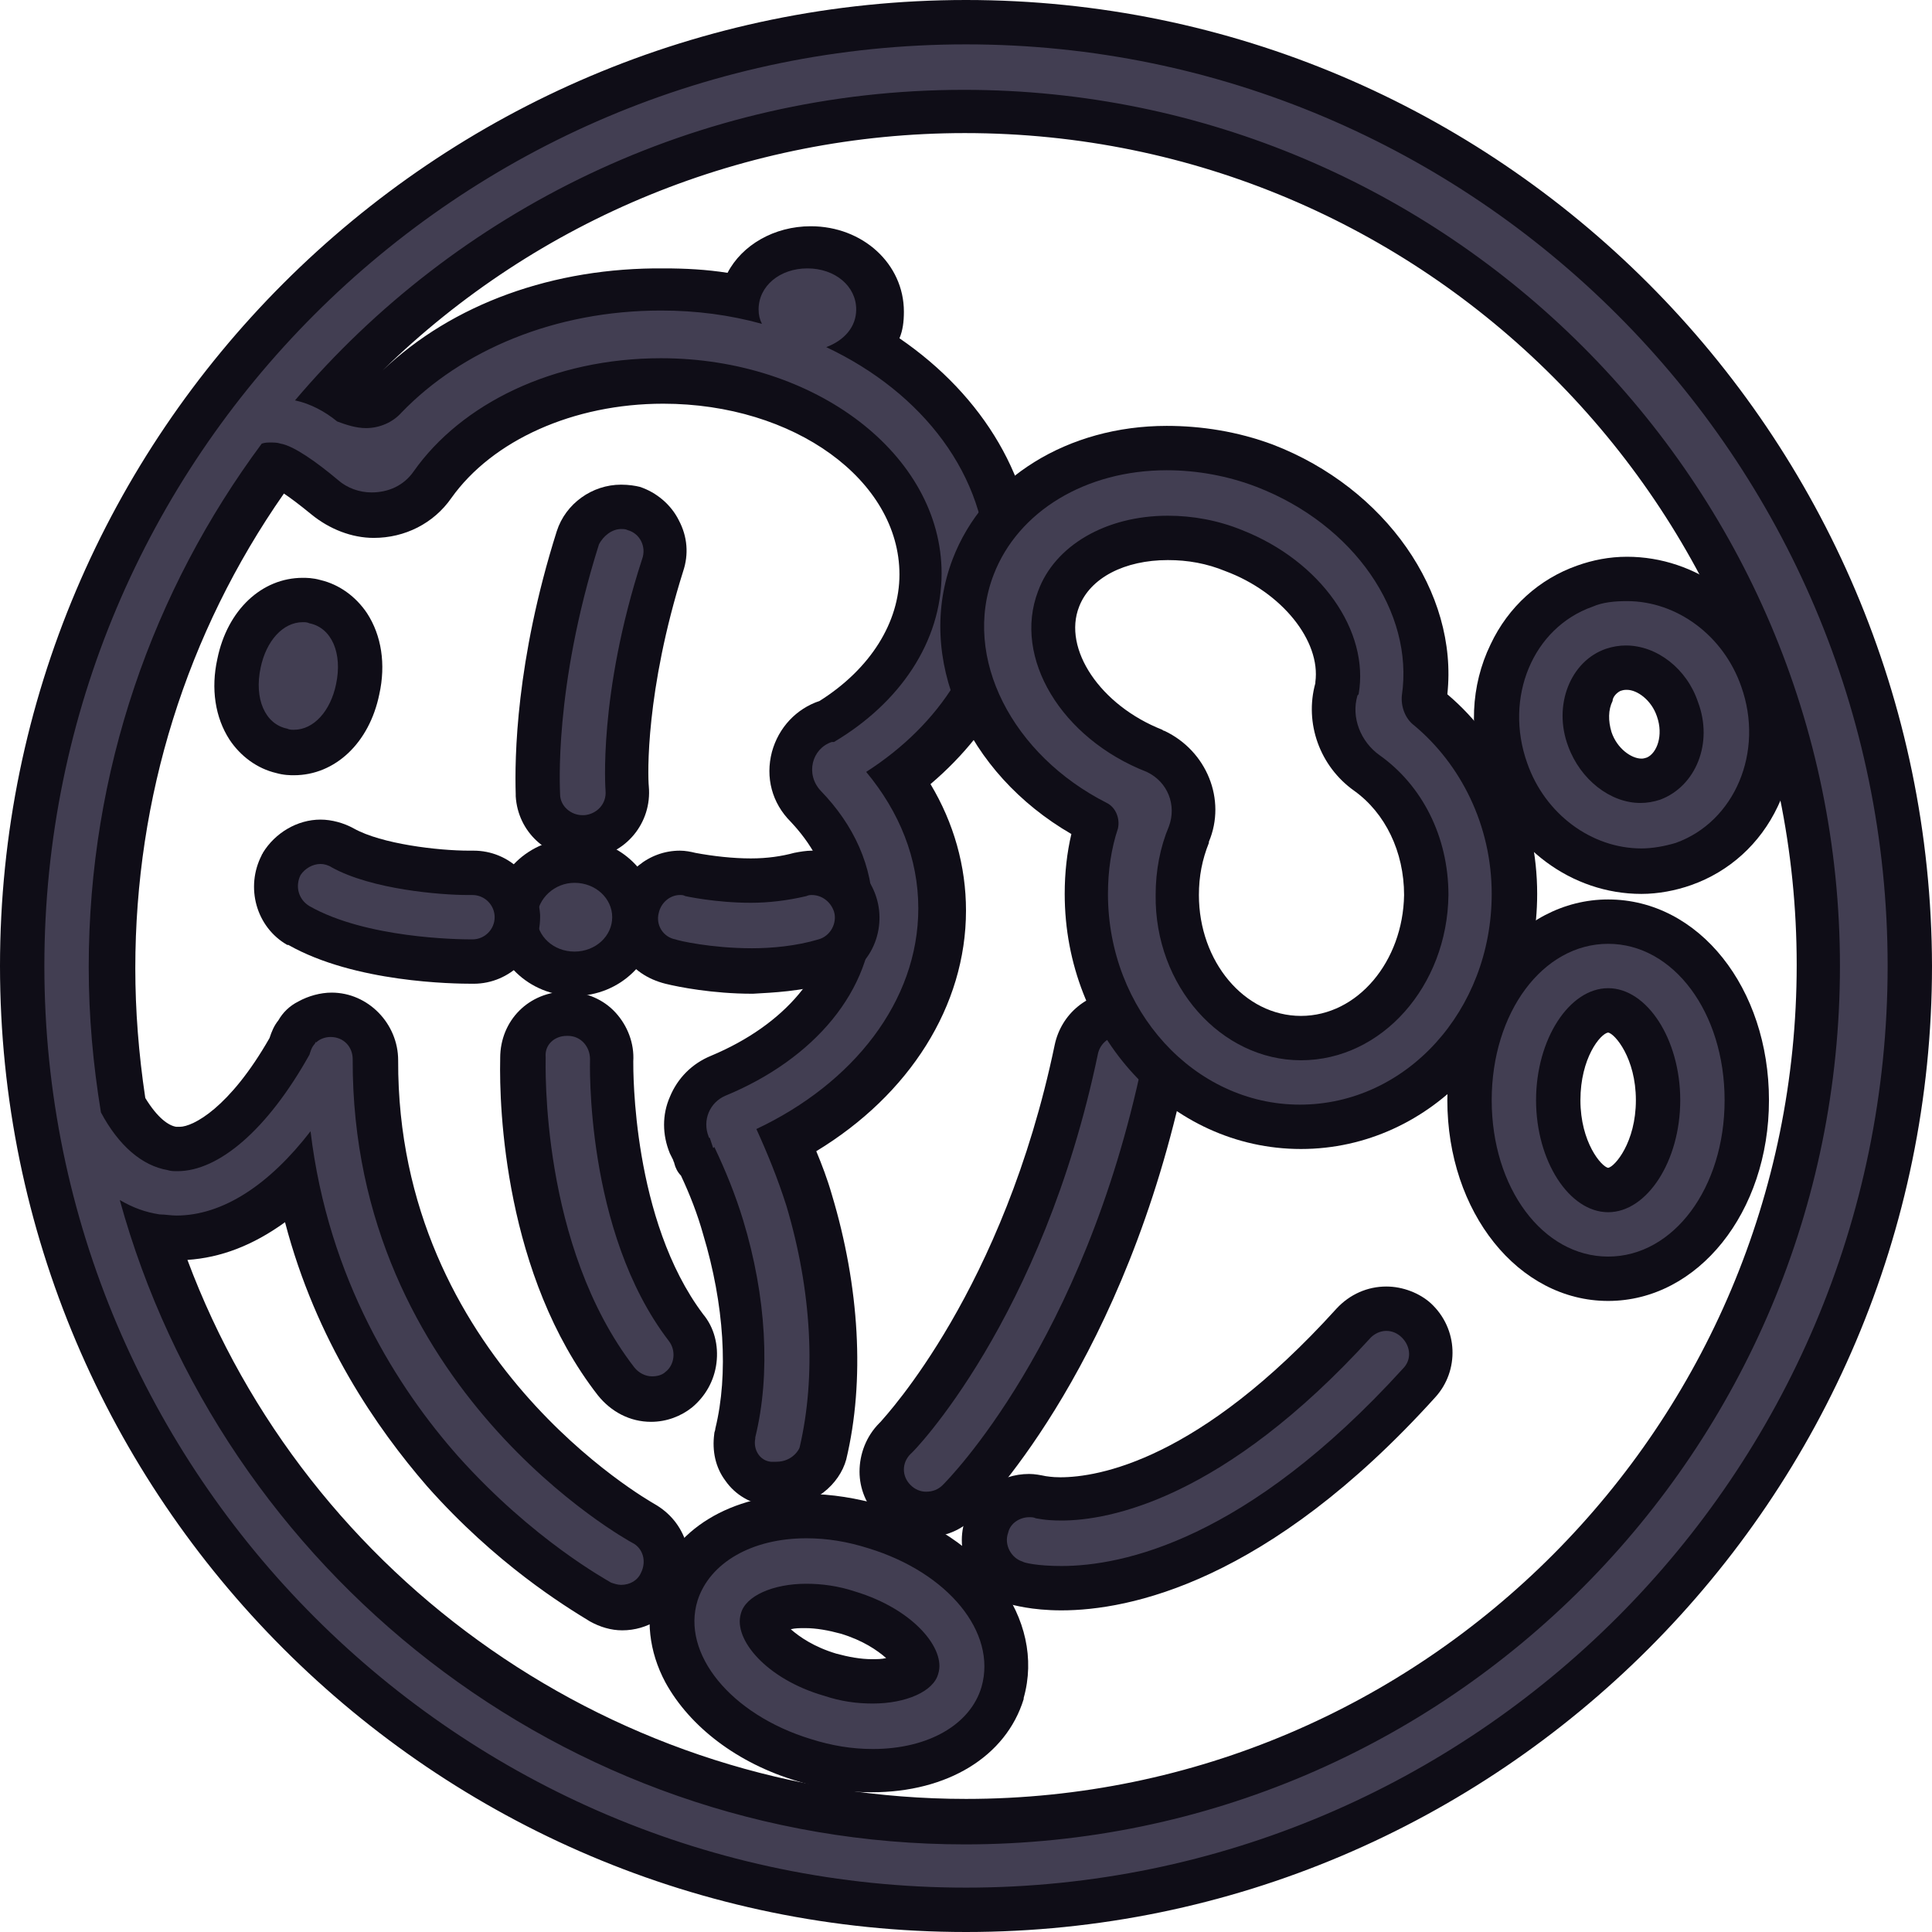
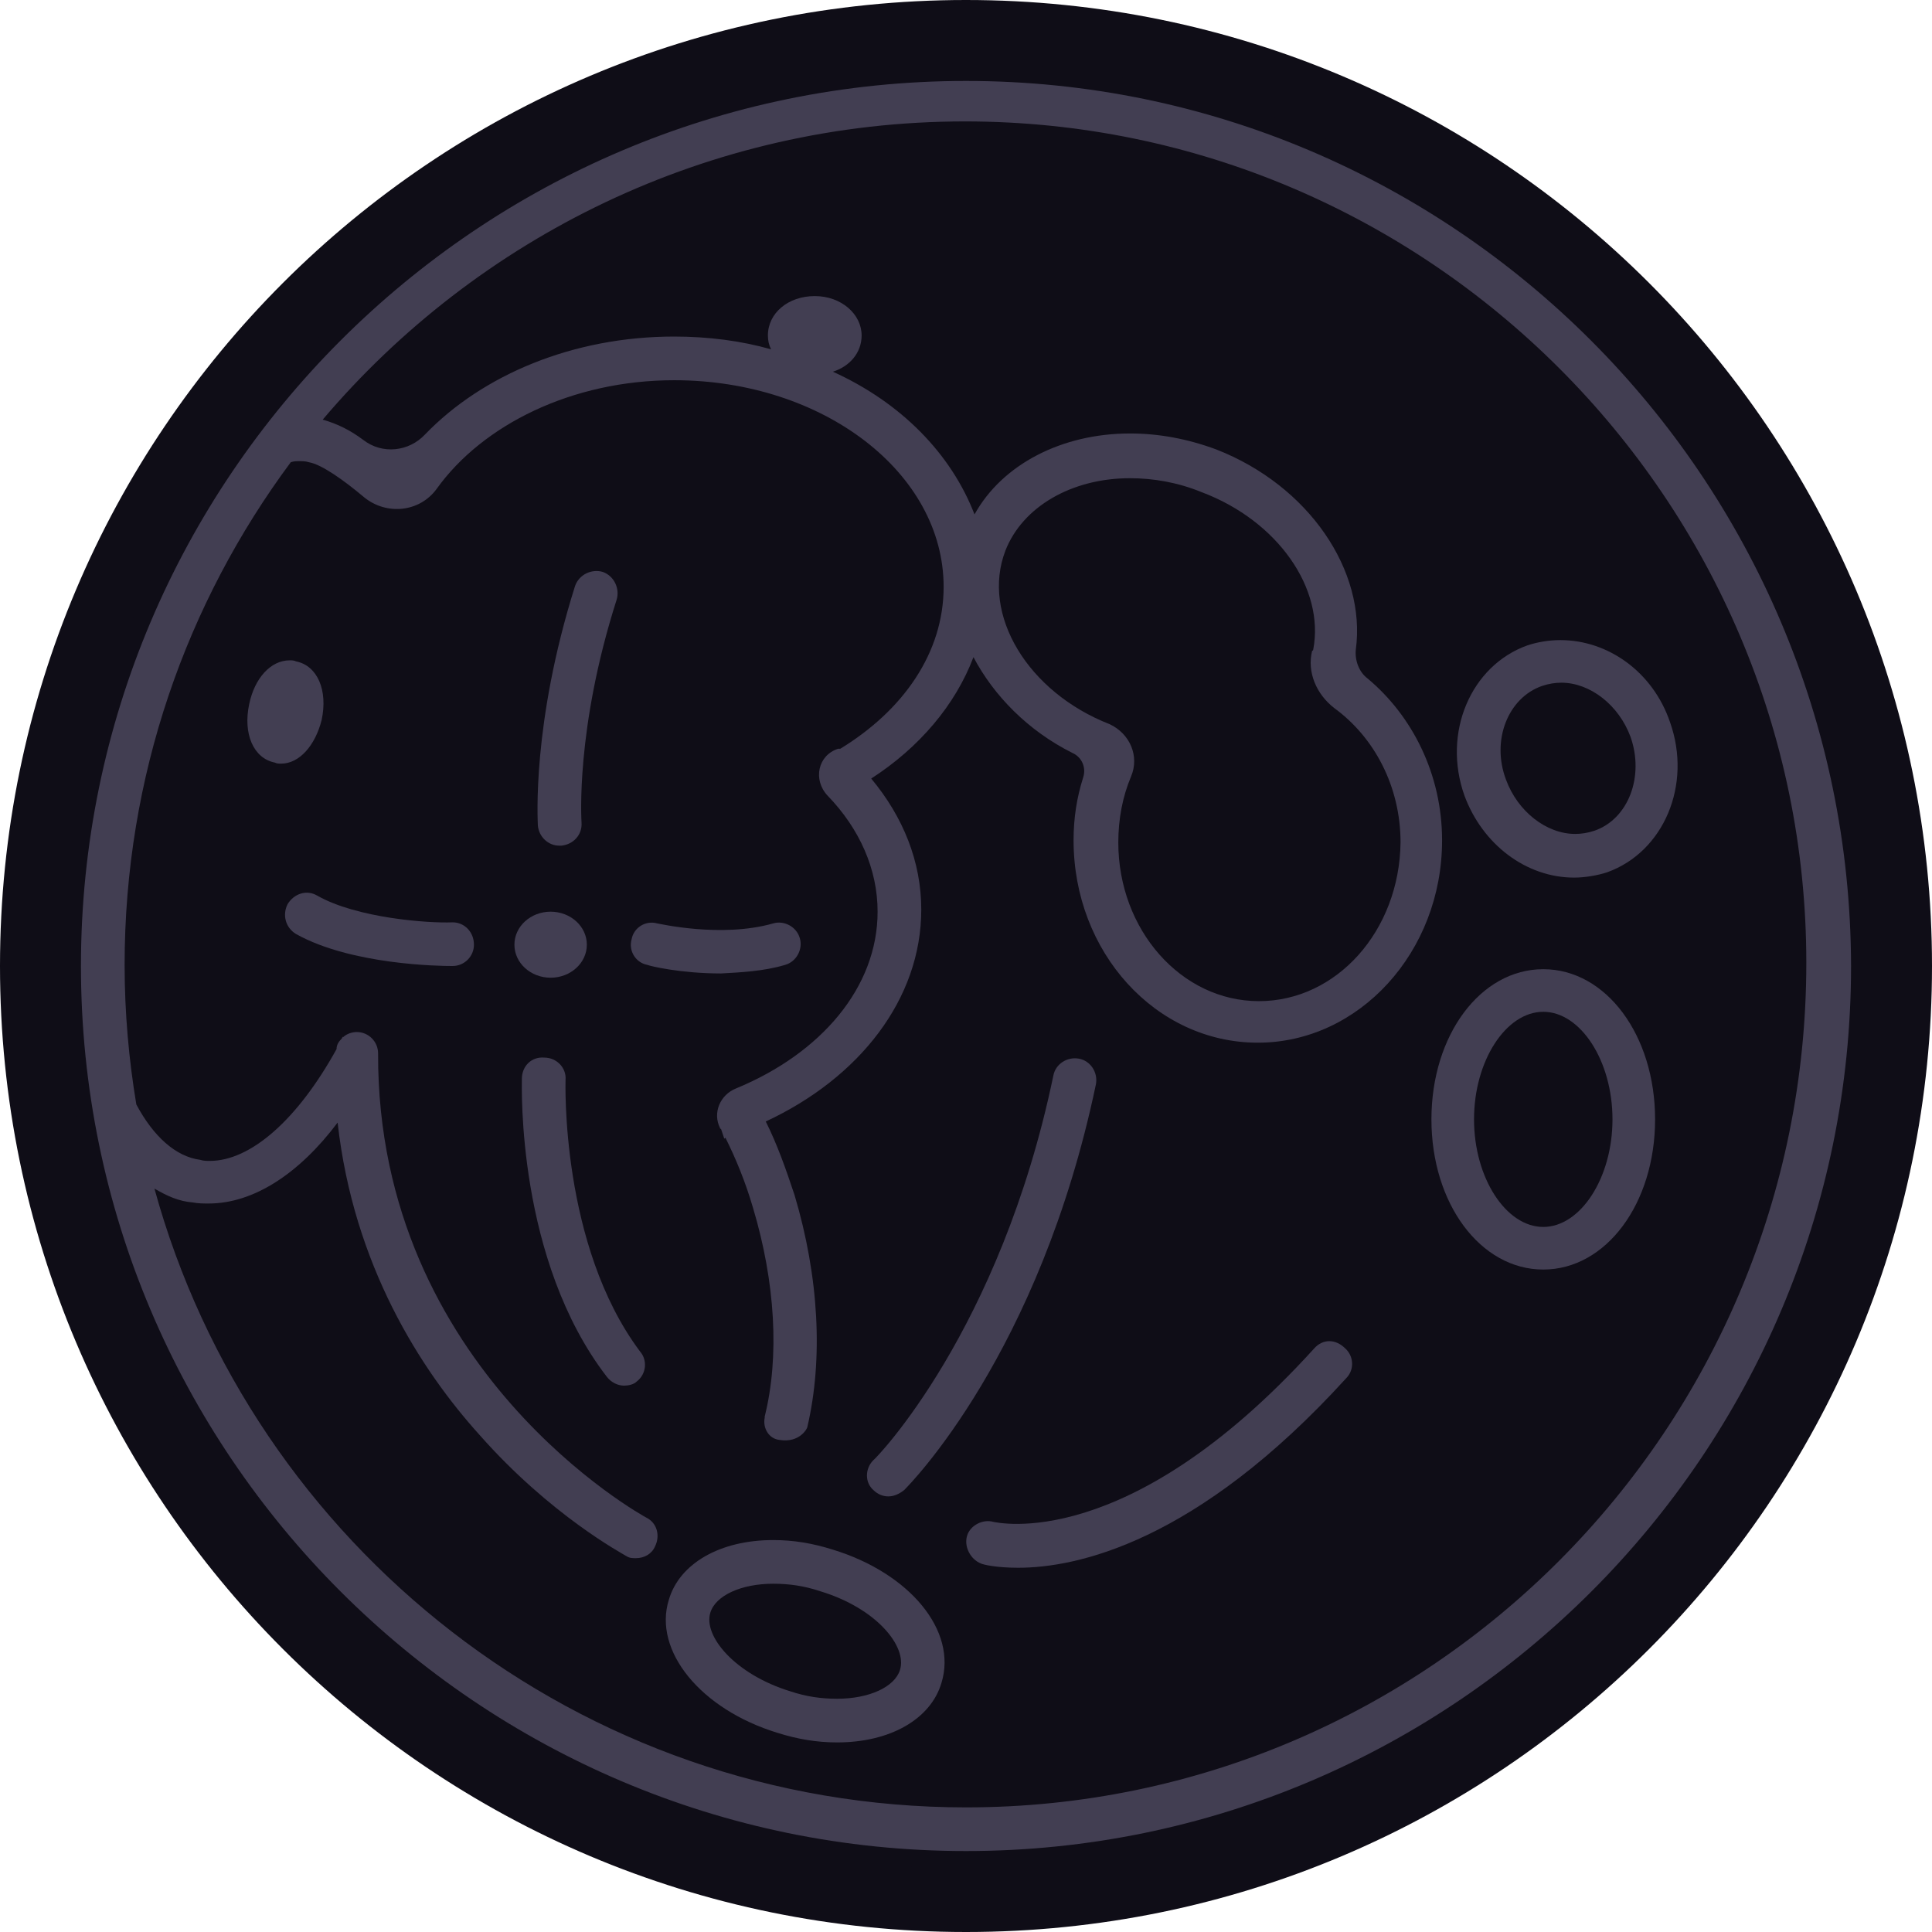
- <svg xmlns="http://www.w3.org/2000/svg" version="1.1" id="Layer_1" x="0px" y="0px" viewBox="0 0 174.2 174.2" enable-background="new 0 0 595.3 841.9" xml:space="preserve" width="174.2" height="174.2">
-   <defs id="defs85" />
-   <g id="g3" transform="translate(-384,-547)">
-     <g id="g5">
-       <path d="m 471,719.2 c -46.9,0 -85.1,-38.2 -85.1,-85.1 0,-46.9 38.2,-85.1 85.1,-85.1 46.9,0 85.1,38.2 85.1,85.1 0,46.9 -38.1,85.1 -85.1,85.1 z m -73.1,-60.9 c 10.4,31.3 39.9,52.8 73.1,52.8 42.4,0 76.9,-34.6 76.9,-77.2 0,-42.5 -34.5,-77 -77,-77 -21.7,0 -42.3,9.1 -56.9,25.2 0.6,0.3 1.1,0.7 1.7,1.1 0.5,0.4 1,0.5 1.3,0.5 0.7,0 1.3,-0.3 1.8,-0.8 6,-6.2 15.1,-9.8 24.8,-9.8 2.4,0 4.7,0.2 6.9,0.6 0.6,-2.6 3.2,-4.4 6.3,-4.4 3.6,0 6.4,2.5 6.4,5.7 0,1.1 -0.4,2.2 -1,3.1 8,4.7 12.8,12.4 12.8,20.5 0,7.1 -3.6,13.8 -10,18.6 2.5,3.6 3.8,7.7 3.8,11.9 0,8.3 -5.3,16.1 -14,20.8 0.7,1.7 1.4,3.4 2,5.3 2.4,8 2.9,16.1 1.3,22.9 l 0,0 c -0.3,1.3 -1.8,2.8 -4,2.8 -0.3,0 -0.5,0 -0.8,-0.1 -0.9,-0.1 -1.9,-0.7 -2.5,-1.5 -0.6,-0.8 -0.8,-1.8 -0.6,-2.8 0,-0.1 0,-0.2 0,-0.3 1.3,-5.3 0.9,-11.9 -1.1,-18.6 -0.6,-2 -1.3,-3.9 -2.2,-5.8 -0.2,-0.2 -0.3,-0.4 -0.4,-0.7 -0.1,-0.2 -0.1,-0.4 -0.2,-0.6 0,-0.1 -0.1,-0.2 -0.1,-0.2 l 0,0 c -0.5,-1.2 -0.5,-2.5 -0.1,-3.7 0.5,-1.2 1.4,-2.1 2.6,-2.6 7.4,-3.1 12.1,-8.8 12.1,-14.8 0,-3.4 -1.4,-6.7 -4.1,-9.5 -1.1,-1.2 -1.6,-2.8 -1.2,-4.4 0.4,-1.5 1.5,-2.8 3.1,-3.2 0,0 0.1,0 0.1,0 5.3,-3.3 8.4,-8.1 8.4,-13.2 0,-9.6 -10.5,-17.4 -23.3,-17.4 -8.7,0 -16.6,3.6 -20.7,9.3 -1.2,1.7 -3.2,2.8 -5.4,2.8 -1.6,0 -3.1,-0.6 -4.3,-1.6 -2.5,-2.1 -3.8,-2.8 -4.2,-2.9 -0.1,0 -0.2,0 -0.3,0 -9.6,13.2 -14.7,28.9 -14.7,45.3 0,4 0.3,8.2 1,12.4 1.3,2.3 2.9,3.6 4.4,3.9 0.2,0 0.4,0 0.6,0 2.3,0 6.2,-2.4 10,-9.2 0.1,-0.5 0.4,-0.9 0.7,-1.3 0.2,-0.4 0.6,-0.8 1,-1 0.6,-0.4 1.4,-0.6 2.1,-0.6 2.2,0 4,1.8 4,4 -0.1,28.5 23.9,41.7 24.2,41.8 1,0.5 1.7,1.4 2,2.4 0.3,1 0.2,2.1 -0.3,3 -0.7,1.3 -2,2.2 -3.6,2.2 -0.5,0 -1.3,-0.1 -2,-0.5 -1.8,-1 -8.1,-4.8 -14.2,-11.8 -4.8,-5.5 -10.8,-14.2 -13.1,-26.1 -3.4,3.3 -7.1,5.1 -10.8,5.1 -0.6,0 -1.1,-0.1 -1.6,-0.1 l -0.2,0 c -0.3,-0.2 -0.4,-0.3 -0.5,-0.3 z" id="path7" style="fill:#423e52" />
-       <path d="m 471.1,551 c 45.8,0 83.1,37.3 83.1,83.1 0,45.8 -37.3,83.1 -83.1,83.1 -45.8,0 -83.1,-37.3 -83.1,-83.1 0,-45.8 37.2,-83.1 83.1,-83.1 M 417,585.6 c 1.2,0 2.4,-0.5 3.2,-1.4 5.4,-5.6 13.8,-9.2 23.4,-9.2 3.2,0 6.2,0.4 9.1,1.2 -0.2,-0.4 -0.3,-0.8 -0.3,-1.3 0,-2.1 1.9,-3.7 4.4,-3.7 2.5,0 4.4,1.6 4.4,3.7 0,1.6 -1.1,2.8 -2.7,3.4 8.7,4.1 14.5,11.6 14.5,20.2 0,7.3 -4.2,13.8 -10.9,18.1 3,3.6 4.7,7.8 4.7,12.3 0,8.4 -5.9,15.8 -14.6,19.9 1,2.2 1.9,4.4 2.7,6.9 2.3,7.7 2.7,15.4 1.2,21.8 0,0.1 -0.6,1.3 -2.1,1.3 -0.2,0 -0.3,0 -0.5,0 -1,-0.1 -1.6,-1.1 -1.4,-2.1 l 0,-0.1 c 1.4,-5.7 1,-12.7 -1.1,-19.6 -0.7,-2.3 -1.6,-4.5 -2.6,-6.6 0,0.1 -0.1,0.1 -0.1,0.1 -0.1,-0.3 -0.2,-0.6 -0.3,-0.9 -0.1,0 -0.1,-0.1 -0.1,-0.1 -0.6,-1.5 0.1,-3.1 1.5,-3.7 8,-3.3 13.3,-9.5 13.3,-16.6 0,-4.1 -1.7,-7.8 -4.7,-10.9 -1.4,-1.5 -0.8,-3.8 1,-4.4 0.1,0 0.2,0 0.2,0 5.9,-3.5 9.7,-9 9.7,-15.2 0,-10.7 -11.4,-19.4 -25.3,-19.4 -9.7,0 -18,4.1 -22.3,10.2 -0.9,1.3 -2.3,1.9 -3.8,1.9 -1.1,0 -2.2,-0.4 -3,-1.1 -1.9,-1.6 -4,-3.1 -5.2,-3.3 -0.3,-0.1 -0.6,-0.1 -0.9,-0.1 -0.3,0 -0.5,0 -0.8,0.1 -9.8,13.2 -15.6,29.5 -15.6,47.2 0,4.5 0.4,8.8 1.1,13.1 1.6,3 3.7,4.8 6,5.2 0.3,0.1 0.6,0.1 0.9,0.1 3.7,0 8.1,-3.7 11.9,-10.5 0.1,-0.3 0.2,-0.7 0.5,-1 0,-0.1 0.1,-0.1 0.1,-0.2 l 0,0.1 c 0.3,-0.3 0.8,-0.5 1.3,-0.5 1.2,0 2,0.9 2,2 -0.1,29.8 25,43.5 25.2,43.6 1,0.5 1.3,1.7 0.8,2.7 -0.3,0.7 -1,1.1 -1.8,1.1 -0.3,0 -0.6,-0.1 -0.9,-0.2 -0.3,-0.2 -7,-3.8 -13.8,-11.4 -5.4,-6.1 -11.7,-15.9 -13.3,-29.3 -3.7,4.8 -7.9,7.6 -12.1,7.6 -0.5,0 -1,-0.1 -1.5,-0.1 -1.3,-0.2 -2.4,-0.6 -3.6,-1.3 9.2,33.4 39.9,58.1 76.2,58.1 43.6,0 78.9,-35.6 78.9,-79.2 0,-43.6 -35.5,-79 -79,-79 -24.1,0 -45.8,10.9 -60.3,28 1.4,0.3 2.7,1 3.8,1.9 0.8,0.3 1.7,0.6 2.6,0.6 M 471.1,547 c -48,0 -87.1,39.1 -87.1,87.1 0,48 39.1,87.1 87.1,87.1 48,0 87.1,-39.1 87.1,-87.1 -0.1,-48 -39.1,-87.1 -87.1,-87.1 l 0,0 z m -52.6,33.4 c 14,-13.7 32.8,-21.4 52.5,-21.4 41.4,0 75,33.6 75,75 0,41.5 -33.6,75.2 -74.9,75.2 -31.4,0 -59.4,-19.7 -70.2,-48.6 3,-0.2 5.9,-1.3 8.8,-3.4 2.8,10.7 8.3,18.6 12.8,23.8 6.2,7 12.4,10.8 14.7,12.2 l 0,0 c 0.9,0.5 1.9,0.8 2.9,0.8 2.3,0 4.3,-1.3 5.4,-3.3 0.7,-1.4 0.9,-3 0.4,-4.5 -0.5,-1.6 -1.5,-2.8 -2.9,-3.6 -0.5,-0.3 -23.2,-13.1 -23.1,-40 0,-3.3 -2.7,-6.1 -6,-6.1 -1,0 -2.1,0.3 -3,0.8 -0.8,0.4 -1.4,1 -1.8,1.7 -0.4,0.5 -0.6,1 -0.8,1.6 -3.6,6.3 -6.9,8 -8.1,8 0,0 -0.1,0 -0.1,0 0,0 -0.1,0 -0.1,0 0,0 0,0 -0.1,0 -0.7,-0.1 -1.7,-0.8 -2.8,-2.6 -0.6,-4 -0.9,-7.9 -0.9,-11.7 0,-15.4 4.6,-30.2 13.4,-42.8 0.6,0.4 1.4,1 2.5,1.9 1.6,1.3 3.6,2.1 5.6,2.1 2.8,0 5.4,-1.3 7,-3.6 3.7,-5.2 11,-8.5 19.1,-8.5 11.8,0 21.3,6.9 21.3,15.4 0,4.3 -2.6,8.5 -7.2,11.4 -2.1,0.7 -3.7,2.4 -4.3,4.6 -0.6,2.3 0,4.6 1.7,6.3 1.6,1.7 3.6,4.5 3.6,8.2 0,5.2 -4.1,10.1 -10.8,12.9 -1.7,0.7 -3,2 -3.7,3.7 -0.7,1.6 -0.7,3.4 0,5.1 0.1,0.2 0.2,0.4 0.3,0.6 0,0.1 0.1,0.2 0.1,0.3 0.1,0.4 0.3,0.8 0.6,1.1 0.8,1.7 1.5,3.5 2,5.3 1.9,6.3 2.3,12.6 1.1,17.5 0,0.2 -0.1,0.3 -0.1,0.5 -0.2,1.5 0.1,3 1,4.2 0.9,1.3 2.3,2.1 3.9,2.3 0.4,0.1 0.7,0.1 1,0.1 3.1,0 5.4,-2.1 6,-4.3 l 0,0 c 1.7,-7.1 1.2,-15.6 -1.3,-23.9 -0.4,-1.4 -0.9,-2.7 -1.4,-3.9 8.4,-5.1 13.5,-13.1 13.5,-21.7 0,-4 -1.1,-7.9 -3.2,-11.4 6,-5.1 9.4,-11.8 9.4,-19 0,-8.3 -4.6,-16 -12.2,-21.2 0.3,-0.7 0.4,-1.5 0.4,-2.4 0,-4.3 -3.7,-7.7 -8.4,-7.7 -3.3,0 -6.2,1.7 -7.5,4.2 -1.9,-0.3 -3.8,-0.4 -5.7,-0.4 -10,-0.1 -19.1,3.2 -25.4,9.2 l 0,0 z" id="path9" style="fill:#0f0d17" />
-     </g>
-     <g id="g11">
-       <path d="m 462.7,706.7 c -2.1,0 -4.1,-0.3 -6.2,-1 -4.8,-1.4 -8.7,-4.3 -10.7,-7.9 -1.3,-2.3 -1.6,-4.8 -0.9,-7.1 1.3,-4.3 5.8,-7 11.7,-7 2.1,0 4.1,0.3 6.2,1 8.3,2.5 13.3,8.9 11.6,15 -1.2,4.3 -5.7,7 -11.7,7 z m -6,-14.9 c -2.6,0 -3.9,0.9 -4,1.3 0,0.1 0,0.5 0.2,1 0.7,1.2 2.6,3 5.9,4 1.3,0.4 2.6,0.6 3.8,0.6 2.6,0 3.9,-0.9 4,-1.3 0,-0.1 0,-0.4 -0.2,-0.9 -0.6,-1.2 -2.6,-3 -5.9,-4.1 -1.3,-0.4 -2.6,-0.6 -3.8,-0.6 z" id="path13" style="fill:#423e52" />
-       <path d="m 456.7,685.7 c 1.9,0 3.7,0.3 5.6,0.9 7.2,2.2 11.6,7.6 10.2,12.5 -1,3.4 -4.8,5.6 -9.8,5.6 -1.9,0 -3.7,-0.3 -5.6,-0.9 -7.2,-2.2 -11.7,-7.7 -10.2,-12.5 1.1,-3.4 4.9,-5.6 9.8,-5.6 m 6,14.9 c 3,0 5.5,-1.1 5.9,-2.7 0.7,-2.2 -2.2,-5.8 -7.5,-7.4 -1.5,-0.5 -3,-0.7 -4.4,-0.7 -3,0 -5.5,1.1 -5.9,2.7 -0.7,2.3 2.3,5.9 7.5,7.4 1.5,0.5 2.9,0.7 4.4,0.7 m -6,-18.9 c -6.8,0 -12.1,3.2 -13.7,8.4 -0.8,2.8 -0.5,5.8 1,8.6 2.2,4 6.5,7.3 11.9,8.9 2.2,0.7 4.5,1 6.7,1 6.8,0 12.1,-3.2 13.7,-8.4 0,0 0,0 0,-0.1 2,-7.1 -3.5,-14.6 -12.9,-17.4 -2.1,-0.6 -4.4,-1 -6.7,-1 l 0,0 z m -1.4,12.2 c 0.4,-0.1 0.8,-0.1 1.3,-0.1 1,0 2.1,0.2 3.2,0.5 2,0.6 3.3,1.5 4.1,2.2 -0.4,0.1 -0.8,0.1 -1.3,0.1 -1,0 -2.1,-0.2 -3.2,-0.5 -2,-0.6 -3.3,-1.5 -4.1,-2.2 l 0,0 z" id="path15" style="fill:#0f0d17" />
-     </g>
-     <g id="g17">
-       <path d="m 467.5,683.6 c -1.1,0 -2.1,-0.4 -2.8,-1.2 -0.7,-0.7 -1.2,-1.7 -1.2,-2.7 0,-1.1 0.4,-2.2 1.2,-2.9 0,0 0.1,-0.1 0.1,-0.1 0.5,-0.5 11.5,-11.9 16.3,-35 0.4,-1.9 2,-3.2 3.9,-3.2 0.3,0 0.6,0 0.8,0.1 2.2,0.5 3.6,2.6 3.1,4.8 -5.3,25.3 -17.2,37.8 -18.6,39.1 -0.7,0.6 -1.7,1.1 -2.8,1.1 z" id="path19" style="fill:#423e52" />
-       <path d="m 485,640.4 c 0.1,0 0.3,0 0.4,0 1.1,0.2 1.8,1.3 1.6,2.4 -5.3,25.3 -17.5,37.6 -18,38.1 -0.4,0.4 -0.9,0.6 -1.5,0.6 -0.5,0 -1,-0.2 -1.4,-0.6 -0.8,-0.8 -0.8,-2 0,-2.8 C 466.3,678 478,666 483,642 c 0.2,-0.9 1,-1.6 2,-1.6 m 0,-4 c -2.9,0 -5.3,2 -5.9,4.8 -4.6,22.1 -15.2,33.4 -15.7,34 0,0 -0.1,0.1 -0.1,0.1 -1.2,1.2 -1.8,2.8 -1.8,4.4 0,1.5 0.6,3 1.7,4.1 1.1,1.1 2.6,1.8 4.3,1.8 1.6,0 3.2,-0.6 4.3,-1.8 1.4,-1.4 13.7,-14.3 19.1,-40.1 0.3,-1.6 0,-3.2 -0.9,-4.5 -0.9,-1.3 -2.2,-2.2 -3.8,-2.6 -0.4,-0.1 -0.8,-0.2 -1.2,-0.2 l 0,0 z" id="path21" style="fill:#0f0d17" />
-     </g>
-     <g id="g23">
-       <path d="m 479.8,690.3 c -2.5,0 -3.9,-0.4 -4.2,-0.5 -1,-0.3 -1.8,-1 -2.3,-2 -0.5,-1 -0.6,-2.1 -0.3,-3.1 0.5,-1.7 2.1,-2.8 3.9,-2.8 0.4,0 0.7,0 1.1,0.1 l 0,0 c 0,0 0.6,0.1 1.7,0.1 3.6,0 13.4,-1.5 26.4,-15.8 0.7,-0.8 1.8,-1.3 3,-1.3 1,0 2,0.4 2.8,1.1 1.6,1.5 1.7,4.1 0.2,5.7 -14.7,16.1 -26.6,18.5 -32.3,18.5 z" id="path25" style="fill:#423e52" />
-       <path d="m 509,667 c 0.5,0 1,0.2 1.4,0.6 0.8,0.8 0.9,2 0.1,2.8 -14.1,15.5 -25.3,17.8 -30.8,17.8 -2.2,0 -3.4,-0.3 -3.5,-0.4 -1,-0.3 -1.7,-1.5 -1.3,-2.6 0.2,-0.9 1.1,-1.4 1.9,-1.4 0.2,0 0.4,0 0.6,0.1 0.1,0 0.8,0.2 2.3,0.2 4.3,0 14.6,-1.9 27.9,-16.5 0.3,-0.3 0.8,-0.6 1.4,-0.6 m 0,-4 c -1.7,0 -3.3,0.7 -4.5,2 -12.4,13.7 -21.5,15.2 -24.9,15.2 -0.8,0 -1.2,-0.1 -1.3,-0.1 -0.5,-0.1 -1,-0.2 -1.5,-0.2 -2.7,0 -5,1.7 -5.8,4.2 -1,3.1 0.8,6.5 3.9,7.5 0.4,0.1 2.1,0.6 4.8,0.6 6.1,0 18.6,-2.5 33.7,-19.2 2.2,-2.4 2.1,-6.2 -0.4,-8.5 -1,-0.9 -2.5,-1.5 -4,-1.5 l 0,0 z" id="path27" style="fill:#0f0d17" />
-     </g>
-     <g id="g29">
-       <path d="m 532,625.5 c -5.4,0 -10.3,-3.6 -12.2,-9.1 -1.2,-3.5 -1.1,-7.4 0.5,-10.6 1.4,-2.9 3.7,-5 6.6,-6 1.2,-0.4 2.5,-0.6 3.8,-0.6 5.4,0 10.3,3.6 12.2,9.1 1.2,3.5 1.1,7.3 -0.5,10.5 -1.4,2.9 -3.7,5.1 -6.6,6.1 -1.2,0.4 -2.5,0.6 -3.8,0.6 z m -1.3,-18.3 c -0.4,0 -0.8,0.1 -1.2,0.2 -0.8,0.3 -1.5,1 -2,1.9 -0.6,1.3 -0.7,2.9 -0.1,4.3 0.8,2.2 2.7,3.7 4.6,3.7 0.4,0 0.7,-0.1 1.2,-0.2 2.2,-0.8 3.1,-3.6 2.2,-6.3 -0.9,-2 -2.8,-3.6 -4.7,-3.6 z" id="path31" style="fill:#423e52" />
-       <path d="m 530.7,601.2 c 4.5,0 8.7,3.1 10.3,7.7 2.1,5.9 -0.6,12.2 -5.9,14.1 -1,0.3 -2.1,0.5 -3.1,0.5 -4.5,0 -8.7,-3.1 -10.3,-7.7 -2.1,-5.9 0.5,-12.2 5.9,-14.1 0.9,-0.4 2,-0.5 3.1,-0.5 m 1.2,18.2 c 0.6,0 1.2,-0.1 1.8,-0.3 3.2,-1.2 4.8,-5.1 3.4,-8.8 -1,-3 -3.7,-5.1 -6.5,-5.1 -0.6,0 -1.2,0.1 -1.8,0.3 -3.2,1.1 -4.8,5.1 -3.4,8.8 1.1,3 3.8,5.1 6.5,5.1 m -1.2,-22.2 c -1.6,0 -3.1,0.3 -4.5,0.8 -3.4,1.2 -6.2,3.7 -7.8,7.1 -1.8,3.7 -2,8.1 -0.5,12.1 2.2,6.2 7.8,10.4 14.1,10.4 1.5,0 3.1,-0.3 4.5,-0.8 3.4,-1.2 6.2,-3.7 7.8,-7.1 1.8,-3.7 2,-8.1 0.5,-12.1 -2.2,-6.3 -7.9,-10.4 -14.1,-10.4 l 0,0 z m -0.6,12.1 c 0.3,-0.1 0.4,-0.1 0.6,-0.1 0.9,0 2.2,0.9 2.7,2.4 0.6,1.7 0,3.3 -0.9,3.7 -0.3,0.1 -0.4,0.1 -0.5,0.1 -0.9,0 -2.2,-0.9 -2.7,-2.4 -0.3,-1 -0.3,-2 0.1,-2.8 0,-0.3 0.3,-0.7 0.7,-0.9 l 0,0 z" id="path33" style="fill:#0f0d17" />
-     </g>
-     <g id="g35">
-       <path d="m 501.3,648.6 c -10.6,0 -19.3,-9.4 -19.3,-21 0,-2.3 0.3,-4.4 0.9,-6.4 -9.6,-4.8 -14.4,-14.7 -11.2,-23.1 2.5,-6.5 9.3,-10.7 17.4,-10.7 2.9,0 5.9,0.6 8.8,1.6 9.6,3.7 15.6,12.5 14.4,20.9 0,0.3 0.1,0.7 0.4,0.9 5,4.1 7.8,10.2 7.8,16.8 0.1,11.6 -8.5,21 -19.2,21 z m -12,-53.1 c -4.7,0 -8.6,2.2 -9.9,5.5 -1.9,5 2,11.1 8.7,13.7 0,0 0.1,0 0.1,0.1 2.8,1.3 4.1,4.6 3,7.4 -0.7,1.7 -1.1,3.5 -1.1,5.5 0,7.1 5,12.9 11.2,12.9 6.2,0 11.2,-5.8 11.3,-13 0,-4.5 -2,-8.6 -5.3,-11 -2.4,-1.8 -3.5,-4.8 -2.7,-7.6 0,-0.1 0,-0.1 0.1,-0.2 0.7,-4.7 -3.2,-10 -9.3,-12.3 -2.1,-0.6 -4.1,-1 -6.1,-1 z" id="path37" style="fill:#423e52" />
-       <path d="m 489.2,589.4 c 2.7,0 5.5,0.5 8.1,1.5 8.8,3.4 14.2,11.3 13.1,18.8 -0.1,1 0.3,2.1 1.1,2.7 4.2,3.5 7,9 7,15.2 0,10.5 -7.7,19 -17.3,19 -9.5,0 -17.3,-8.5 -17.3,-19 0,-2.1 0.3,-4.1 0.9,-5.9 0.2,-0.9 -0.2,-1.9 -1,-2.3 -8.5,-4.3 -13.1,-13.1 -10.2,-20.6 2.2,-5.7 8.3,-9.4 15.6,-9.4 m 12.1,53.2 c 7.3,0 13.2,-6.7 13.3,-14.9 0,-5.3 -2.4,-9.9 -6.2,-12.6 -1.7,-1.2 -2.6,-3.4 -2,-5.4 0.1,-0.1 0.1,-0.1 0.1,-0.1 1,-5.7 -3.4,-12 -10.5,-14.8 -2.2,-0.9 -4.5,-1.3 -6.7,-1.3 -5.6,0 -10.2,2.7 -11.7,6.8 -2.3,6 2.1,13.3 9.8,16.3 1.9,0.9 2.7,3 2,4.9 -0.8,1.9 -1.2,4 -1.2,6.2 -0.1,8.2 5.9,14.9 13.1,14.9 m -12.1,-57.2 c -8.9,0 -16.5,4.7 -19.3,12 -3.4,8.9 1.2,19.3 10.7,24.8 -0.4,1.7 -0.6,3.5 -0.6,5.4 0,12.7 9.5,23 21.3,23 11.8,0 21.3,-10.3 21.3,-23 0,-7 -2.9,-13.6 -8.1,-18 1,-9.2 -5.6,-18.6 -15.7,-22.5 0,0 0,0 0,0 -3.2,-1.2 -6.5,-1.7 -9.6,-1.7 l 0,0 z m 12.1,53.2 c -5.1,0 -9.2,-4.9 -9.2,-10.9 0,-1.7 0.3,-3.2 0.9,-4.7 0,0 0,0 0,-0.1 1.6,-3.8 -0.2,-8.2 -4,-10 -0.1,0 -0.2,-0.1 -0.2,-0.1 -5.6,-2.2 -9,-7.3 -7.5,-11.1 1,-2.6 4.1,-4.2 8,-4.2 1.8,0 3.5,0.3 5.2,1 5.1,1.9 8.6,6.3 8.1,10 0,0 0,0 0,0.1 -1,3.6 0.4,7.5 3.5,9.7 2.8,2 4.5,5.5 4.5,9.4 -0.1,6 -4.2,10.9 -9.3,10.9 l 0,0 z" id="path39" style="fill:#0f0d17" />
-     </g>
-     <g id="g41">
-       <path d="m 529,662.3 c -7,0 -12.5,-7.1 -12.5,-16.1 0,-9 5.5,-16.1 12.5,-16.1 7,0 12.5,7.1 12.5,16.1 0,9 -5.5,16.1 -12.5,16.1 z m 0,-24.1 c -2.1,0 -4.5,3.4 -4.5,8.1 0,4.7 2.4,8.1 4.5,8.1 2.1,0 4.5,-3.4 4.5,-8.1 0,-4.7 -2.4,-8.1 -4.5,-8.1 z" id="path43" style="fill:#423e52" />
-       <path d="m 529,632.1 c 5.9,0 10.5,6.2 10.5,14.1 0,7.9 -4.6,14.1 -10.5,14.1 -5.9,0 -10.5,-6.2 -10.5,-14.1 0,-7.9 4.6,-14.1 10.5,-14.1 m 0,24.2 c 3.5,0 6.5,-4.6 6.5,-10.1 0,-5.5 -3,-10.1 -6.5,-10.1 -3.5,0 -6.5,4.6 -6.5,10.1 0,5.5 3,10.1 6.5,10.1 m 0,-28.2 c -8.1,0 -14.5,8 -14.5,18.1 0,10.1 6.4,18.1 14.5,18.1 8.1,0 14.5,-8 14.5,-18.1 0,-10.1 -6.3,-18.1 -14.5,-18.1 l 0,0 z m 0,24.2 c -0.6,-0.1 -2.5,-2.3 -2.5,-6.1 0,-3.8 1.8,-6 2.5,-6.1 0.6,0.1 2.5,2.3 2.5,6.1 0,3.8 -1.9,6 -2.5,6.1 l 0,0 z" id="path45" style="fill:#0f0d17" />
-     </g>
-     <g id="g47">
-       <path d="m 435.8,634.9 c -3,0 -5.4,-2.3 -5.4,-5.1 0,-2.8 2.4,-5.1 5.4,-5.1 3,0 5.4,2.3 5.4,5.1 0,2.8 -2.4,5.1 -5.4,5.1 z" id="path49" style="fill:#423e52" />
-       <path d="m 435.8,626.6 c 1.9,0 3.4,1.4 3.4,3.1 0,1.7 -1.5,3.1 -3.4,3.1 -1.9,0 -3.4,-1.4 -3.4,-3.1 0.1,-1.7 1.6,-3.1 3.4,-3.1 m 0,-4 c -4.1,0 -7.4,3.2 -7.4,7.1 0,3.9 3.3,7.1 7.4,7.1 4.1,0 7.4,-3.2 7.4,-7.1 0,-3.9 -3.3,-7.1 -7.4,-7.1 l 0,0 z" id="path51" style="fill:#0f0d17" />
-     </g>
-     <g id="g53">
-       <path d="m 410.4,614.8 c -0.2,0 -0.6,0 -1.1,-0.1 -1.2,-0.3 -2.3,-1 -3,-2.1 -1,-1.5 -1.3,-3.6 -0.8,-5.8 0.7,-3.4 3.1,-5.7 5.8,-5.7 0.2,0 0.6,0 1.1,0.1 1.2,0.3 2.3,1 3,2.1 1,1.5 1.3,3.6 0.8,5.7 -0.7,3.5 -3,5.8 -5.8,5.8 z" id="path55" style="fill:#423e52" />
-       <path d="m 411.3,603.1 c 0.2,0 0.4,0 0.6,0.1 2,0.4 3,2.7 2.4,5.5 -0.5,2.4 -2,4.1 -3.8,4.1 -0.2,0 -0.4,0 -0.6,-0.1 -2,-0.4 -3,-2.7 -2.4,-5.5 0.5,-2.4 2,-4.1 3.8,-4.1 m 0,-4 c -3.7,0 -6.8,2.9 -7.7,7.3 -0.6,2.7 -0.2,5.3 1.1,7.3 1,1.5 2.5,2.6 4.2,3 0.7,0.2 1.3,0.2 1.6,0.2 3.7,0 6.8,-2.9 7.7,-7.3 0.6,-2.7 0.2,-5.3 -1.1,-7.3 -1,-1.5 -2.5,-2.6 -4.2,-3 -0.7,-0.2 -1.3,-0.2 -1.6,-0.2 l 0,0 z" id="path57" style="fill:#0f0d17" />
-     </g>
-     <g id="g59">
-       <path d="m 436.6,622.5 c -2.1,0 -3.9,-1.6 -4,-3.7 0,0 0,-0.1 0,-0.1 -0.1,-3.2 0,-11.7 3.6,-23.1 0.5,-1.7 2.1,-2.8 3.8,-2.8 0.4,0 0.9,0.1 1.3,0.2 1,0.3 1.9,1 2.4,2 0.5,1 0.6,2.1 0.2,3.1 -3.6,11.2 -3.3,19.2 -3.2,20.1 0.2,2.2 -1.4,4.1 -3.6,4.3 -0.1,0 -0.1,0 -0.2,0 l -0.3,0 z" id="path61" style="fill:#423e52" />
-       <path d="m 440,594.7 c 0.2,0 0.4,0 0.6,0.1 1.1,0.3 1.7,1.5 1.3,2.6 -4,12.3 -3.3,20.9 -3.3,20.9 0.1,1.2 -0.8,2.1 -1.9,2.2 -0.1,0 -0.1,0 -0.2,0 -1,0 -2,-0.8 -2,-1.9 0,-0.4 -0.6,-9.5 3.5,-22.5 0.4,-0.8 1.2,-1.4 2,-1.4 m 0,-4 c -2.6,0 -5,1.7 -5.8,4.2 -3.7,11.7 -3.8,20.5 -3.7,23.7 l 0,0.1 c 0,0 0,0.1 0,0.1 0.2,3.2 2.8,5.6 6,5.6 l 0.2,0 c 0.1,0 0.3,0 0.4,0 3.3,-0.3 5.7,-3.2 5.4,-6.5 -0.1,-1 -0.3,-8.6 3.1,-19.4 0.5,-1.5 0.4,-3.1 -0.4,-4.6 -0.7,-1.4 -2,-2.5 -3.5,-3 -0.4,-0.1 -1,-0.2 -1.7,-0.2 l 0,0 z" id="path63" style="fill:#0f0d17" />
-     </g>
-     <g id="g65">
-       <path d="m 426.5,633.8 c -1.6,0 -10.1,-0.2 -15.6,-3.3 -1.9,-1.1 -2.6,-3.5 -1.5,-5.5 0.8,-1.3 2.1,-2.1 3.5,-2.1 0.7,0 1.4,0.2 2,0.6 2.9,1.6 8.5,2.2 11.3,2.2 0,0 0.3,0 0.4,0 2.2,0 3.9,1.7 4.1,3.9 0,0 0,0.1 0,0.1 0,2.2 -1.8,4 -4,4 l -0.2,0 z" id="path67" style="fill:#423e52" />
-       <path d="m 412.9,624.9 c 0.3,0 0.7,0.1 1,0.3 3.6,2 9.8,2.5 12.3,2.5 0.1,0 0.3,0 0.4,0 1.1,0 2,0.9 2,2 0,1.1 -0.9,2 -2,2 0,0 -0.1,0 -0.1,0 -1.2,0 -9.5,-0.1 -14.6,-3 -1,-0.6 -1.3,-1.8 -0.8,-2.8 0.4,-0.6 1.1,-1 1.8,-1 m 13.7,2.8 0,0 m 0,0 0,0 c 0,0 0,0 0,0 m -13.7,-6.8 c 0,0 0,0 0,0 -2.1,0 -4.1,1.2 -5.2,3 0,0.1 -0.1,0.1 -0.1,0.2 -1.5,2.9 -0.5,6.5 2.3,8.1 0,0 0,0 0.1,0 6,3.4 14.9,3.5 16.6,3.5 l 0.1,0 c 3.3,0 6,-2.7 6,-6 0,-0.1 0,-0.1 0,-0.2 -0.2,-3.3 -2.8,-5.8 -6,-5.8 0,0 0,0 0,0 l 0,0 0,0 c -0.1,0 -0.1,0 -0.2,0 -0.1,0 -0.1,0 -0.2,0 -2.8,0 -7.9,-0.6 -10.4,-2 -0.9,-0.5 -2,-0.8 -3,-0.8 l 0,0 0,0 z" id="path69" style="fill:#0f0d17" />
-     </g>
-     <g id="g71">
-       <path d="m 451.8,634.5 c -3.6,0 -6.5,-0.6 -7.3,-0.8 -1.1,-0.2 -2,-0.9 -2.5,-1.8 -0.6,-0.9 -0.7,-2 -0.5,-3.1 0.4,-1.8 2,-3.1 3.9,-3.1 0.3,0 0.6,0 1,0.1 0,0 0,0 0,0 1.8,0.4 3.7,0.6 5.4,0.6 1.7,0 3.2,-0.2 4.4,-0.5 0.4,-0.1 0.7,-0.2 1.1,-0.2 1.8,0 3.4,1.2 3.9,3 0.3,1 0.1,2.1 -0.4,3.1 -0.5,0.9 -1.4,1.6 -2.4,1.9 -2.5,0.6 -4.9,0.7 -6.6,0.8 0,0 0,0 0,0 z" id="path73" style="fill:#423e52" />
-       <path d="m 457.2,627.7 c 0.9,0 1.7,0.6 2,1.5 0.3,1 -0.3,2.2 -1.4,2.5 -2,0.6 -4.2,0.8 -6,0.8 -3.7,0 -6.7,-0.7 -6.9,-0.8 -1.1,-0.2 -1.8,-1.3 -1.5,-2.4 0.2,-0.9 1,-1.6 1.9,-1.6 0.2,0 0.3,0 0.5,0.1 0,0 2.7,0.6 5.9,0.6 1.6,0 3.3,-0.2 5,-0.6 0.2,-0.1 0.4,-0.1 0.5,-0.1 m 0,-4 c -0.5,0 -1.1,0.1 -1.6,0.2 -1.1,0.3 -2.4,0.5 -3.9,0.5 -1.6,0 -3.4,-0.2 -5,-0.5 0,0 0,0 0,0 -0.4,-0.1 -0.9,-0.2 -1.4,-0.2 -2.8,0 -5.2,2 -5.8,4.7 -0.4,1.5 -0.1,3.2 0.7,4.6 0.8,1.4 2.2,2.3 3.8,2.7 1.2,0.3 4.3,0.9 7.8,0.9 0,0 0.1,0 0.1,0 1.7,-0.1 4.4,-0.2 7,-1 1.5,-0.4 2.8,-1.4 3.6,-2.8 0.8,-1.4 1,-3.1 0.6,-4.6 -0.7,-2.7 -3.1,-4.5 -5.9,-4.5 l 0,0 z" id="path75" style="fill:#0f0d17" />
-     </g>
-     <g id="g77">
-       <path d="m 442.7,673.1 c -1.3,0 -2.4,-0.6 -3.2,-1.6 -8,-10.4 -8.4,-24.9 -8.4,-29.1 0,-2.3 1.8,-4.1 4,-4.1 0.1,0 0.1,0 0.2,0 1.1,0 2.1,0.5 2.8,1.2 0.7,0.8 1.1,1.9 1.1,2.9 0,1.3 -0.1,15.2 6.7,24.1 0.6,0.8 0.9,1.9 0.8,3 -0.1,1.1 -0.7,2 -1.5,2.7 -0.7,0.6 -1.6,0.9 -2.5,0.9 z" id="path79" style="fill:#423e52" />
-       <path d="m 435.1,640.4 c 0,0 0.1,0 0.1,0 1.2,0 2,1 2,2.1 0,0.1 -0.5,15.5 7.1,25.4 0.7,0.9 0.5,2.2 -0.3,2.8 -0.3,0.3 -0.8,0.4 -1.2,0.4 -0.6,0 -1.2,-0.3 -1.6,-0.8 -8.5,-11 -8,-27.3 -8,-28 -0.1,-1.1 0.8,-1.9 1.9,-1.9 m 0,-4 c -3.4,0 -6,2.6 -6,6 l 0,0.1 c -0.1,4.4 0.4,19.5 8.8,30.3 1.2,1.5 2.9,2.4 4.8,2.4 1.4,0 2.7,-0.5 3.7,-1.3 1.2,-1 2,-2.4 2.2,-4 0.2,-1.6 -0.2,-3.2 -1.2,-4.4 -6.4,-8.5 -6.3,-22 -6.3,-22.8 0.1,-1.6 -0.5,-3.2 -1.6,-4.4 -1.1,-1.2 -2.6,-1.8 -4.2,-1.9 -0.1,0 -0.2,0 -0.2,0 l 0,0 z" id="path81" style="fill:#0f0d17" />
+ <svg xmlns="http://www.w3.org/2000/svg" version="1.1" x="0px" y="0px" viewBox="0 0 181.4 181.4" enable-background="new 0 0 595.3 841.9" xml:space="preserve" id="svg2" width="181.4" height="181.4">
+   <defs id="defs60" />
+   <g id="Layer_2" transform="translate(-384.1,-541.1)">
+     <circle cx="474.8" cy="631.8" r="87.7" id="circle5" style="fill:#0f0d17;stroke:#0f0d17;stroke-width:6" />
+   </g>
+   <g id="Layer_1" transform="translate(-384.1,-541.1)">
+     <g id="g8">
+       <g id="g10">
+         <path d="m 474.8,548.7 c -45.8,0 -83.1,37.3 -83.1,83.1 0,45.8 37.3,83.1 83.1,83.1 45.8,0 83.1,-37.3 83.1,-83.1 -0.1,-45.8 -37.3,-83.1 -83.1,-83.1 z m 0,162.1 c -36.3,0 -67,-24.6 -76.2,-58.1 1.2,0.7 2.3,1.2 3.6,1.3 0.5,0.1 1,0.1 1.5,0.1 4.2,0 8.5,-2.8 12.1,-7.6 1.5,13.4 7.8,23.2 13.3,29.3 6.7,7.6 13.5,11.2 13.8,11.4 0.3,0.2 0.6,0.2 0.9,0.2 0.8,0 1.5,-0.4 1.8,-1.1 0.5,-1 0.2,-2.2 -0.8,-2.7 -0.2,-0.1 -25.3,-13.8 -25.2,-43.6 0,-1.1 -0.9,-2 -2,-2 -0.5,0 -1,0.2 -1.3,0.5 l 0,-0.1 c 0,0.1 -0.1,0.1 -0.1,0.2 -0.3,0.3 -0.5,0.6 -0.5,1 -3.7,6.7 -8.1,10.5 -11.9,10.5 -0.3,0 -0.6,0 -0.9,-0.1 -2.3,-0.3 -4.4,-2.2 -6,-5.2 -0.7,-4.2 -1.1,-8.6 -1.1,-13.1 0,-17.7 5.8,-34 15.6,-47.2 0.3,-0.1 0.5,-0.1 0.8,-0.1 0.3,0 0.6,0 0.9,0.1 1.2,0.2 3.3,1.7 5.2,3.3 2.1,1.7 5.2,1.4 6.8,-0.8 4.3,-6 12.7,-10.2 22.3,-10.2 14,0 25.3,8.7 25.3,19.4 0,6.2 -3.8,11.6 -9.7,15.2 0,0 -0.1,0 -0.2,0 -1.9,0.6 -2.4,2.9 -1,4.4 3,3.1 4.7,6.9 4.7,10.9 0,7.1 -5.3,13.3 -13.3,16.6 -1.5,0.6 -2.2,2.3 -1.5,3.7 0,0 0,0.1 0.1,0.1 0.1,0.3 0.2,0.6 0.3,0.9 0,0 0.1,0 0.1,-0.1 1,2 1.9,4.2 2.6,6.6 2.1,7 2.5,14 1.1,19.6 l 0,0.1 c -0.2,1 0.4,2 1.4,2.1 1.9,0.3 2.6,-1.1 2.6,-1.2 1.5,-6.4 1.1,-14.1 -1.2,-21.8 -0.8,-2.4 -1.6,-4.7 -2.7,-6.9 8.8,-4.1 14.6,-11.5 14.6,-19.9 0,-4.5 -1.7,-8.7 -4.7,-12.3 4.5,-2.9 7.9,-6.9 9.6,-11.4 1.9,3.6 5.1,6.9 9.3,9 0.9,0.4 1.3,1.4 1,2.3 -0.6,1.9 -0.9,3.8 -0.9,5.9 0,10.5 7.7,19 17.3,19 9.5,0 17.3,-8.5 17.3,-19 0,-6.2 -2.8,-11.7 -7,-15.2 -0.8,-0.6 -1.2,-1.7 -1.1,-2.7 1,-7.4 -4.4,-15.4 -13.1,-18.8 -2.7,-1 -5.4,-1.5 -8.1,-1.5 -6.4,0 -12,2.9 -14.6,7.6 -2.2,-5.7 -6.9,-10.5 -13.3,-13.4 1.6,-0.5 2.7,-1.8 2.7,-3.4 0,-2 -1.9,-3.7 -4.4,-3.7 -2.5,0 -4.4,1.6 -4.4,3.7 0,0.5 0.1,0.9 0.3,1.3 -2.8,-0.8 -5.9,-1.2 -9.1,-1.2 -9.5,0 -18,3.6 -23.4,9.2 -1.5,1.6 -4,1.9 -5.8,0.5 -1.2,-0.9 -2.4,-1.5 -3.8,-1.9 14.5,-17.1 36.2,-28 60.3,-28 43.5,0 79,35.5 79,79 0,43.7 -35.3,79.3 -78.9,79.3 z m 34.6,-103.2 c 3.7,2.7 6.2,7.3 6.2,12.6 -0.1,8.3 -6,14.9 -13.3,14.9 -7.3,0 -13.2,-6.7 -13.2,-14.9 0,-2.2 0.4,-4.3 1.2,-6.2 0.8,-1.9 -0.1,-4 -2,-4.9 -7.7,-3 -12.1,-10.3 -9.8,-16.3 1.6,-4.1 6.2,-6.8 11.7,-6.8 2.2,0 4.5,0.4 6.7,1.3 7.2,2.7 11.6,9.1 10.5,14.8 0,0 0,0.1 -0.1,0.1 -0.5,2 0.4,4.1 2.1,5.4 z" id="path12" style="fill:#423e52" />
+       </g>
+       <g id="g14">
+         <path d="m 462.3,686.6 c -1.9,-0.6 -3.7,-0.9 -5.6,-0.9 -5,0 -8.8,2.2 -9.8,5.6 -1.5,4.8 3,10.3 10.2,12.5 1.9,0.6 3.7,0.9 5.6,0.9 5,0 8.8,-2.2 9.8,-5.6 1.5,-4.9 -3,-10.3 -10.2,-12.5 z m 6.3,11.3 c -0.5,1.6 -2.9,2.7 -5.9,2.7 -1.5,0 -2.9,-0.2 -4.4,-0.7 -5.2,-1.6 -8.2,-5.2 -7.5,-7.4 0.5,-1.6 2.9,-2.7 5.9,-2.7 1.5,0 2.9,0.2 4.4,0.7 5.3,1.6 8.2,5.2 7.5,7.4 z" id="path16" style="fill:#423e52" />
+       </g>
+       <g id="g18">
+         <path d="m 467.5,681.6 c 0.5,0 1,-0.2 1.5,-0.6 0.5,-0.5 12.7,-12.8 18,-38.1 0.2,-1.1 -0.5,-2.2 -1.6,-2.4 -1.1,-0.2 -2.2,0.5 -2.4,1.6 -5,24 -16.7,36 -16.9,36.1 -0.8,0.8 -0.8,2.1 0,2.8 0.4,0.4 0.9,0.6 1.4,0.6 z" id="path20" style="fill:#423e52" />
+       </g>
+       <g id="g22">
+         <path d="m 507.5,667.7 c -17.6,19.4 -29.9,16.3 -30.1,16.3 -1,-0.3 -2.2,0.3 -2.5,1.3 -0.3,1 0.3,2.2 1.3,2.6 0.2,0.1 1.4,0.4 3.5,0.4 5.4,0 16.7,-2.3 30.8,-17.8 0.8,-0.8 0.7,-2.1 -0.1,-2.8 -0.9,-0.9 -2.1,-0.9 -2.9,0 z" id="path24" style="fill:#423e52" />
+       </g>
+       <g id="g26">
+         <path d="m 531.9,623.5 c 1,0 2.2,-0.2 3.1,-0.5 5.3,-1.9 8,-8.2 5.9,-14.1 -1.6,-4.7 -5.8,-7.7 -10.3,-7.7 -1.1,0 -2.2,0.2 -3.1,0.5 -5.3,1.9 -8,8.2 -5.9,14.1 1.7,4.6 5.8,7.7 10.3,7.7 z m -3,-18 c 0.6,-0.2 1.2,-0.3 1.8,-0.3 2.7,0 5.4,2.1 6.5,5.1 1.3,3.7 -0.2,7.7 -3.4,8.8 -0.6,0.2 -1.2,0.3 -1.8,0.3 -2.7,0 -5.4,-2.1 -6.5,-5.1 -1.4,-3.7 0.2,-7.7 3.4,-8.8 z" id="path28" style="fill:#423e52" />
+       </g>
+       <g id="g30">
+         <path d="m 529,632.1 c -5.9,0 -10.5,6.2 -10.5,14.1 0,7.9 4.6,14.1 10.5,14.1 5.9,0 10.5,-6.2 10.5,-14.1 0,-7.9 -4.6,-14.1 -10.5,-14.1 z m 0,24.2 c -3.5,0 -6.5,-4.6 -6.5,-10.1 0,-5.5 3,-10.1 6.5,-10.1 3.5,0 6.5,4.6 6.5,10.1 0,5.5 -3,10.1 -6.5,10.1 z" id="path32" style="fill:#423e52" />
+       </g>
+       <g id="g34">
+         <ellipse cx="435.8" cy="629.8" rx="3.4" ry="3.1" id="ellipse36" style="fill:#423e52" />
+       </g>
+       <g id="g38">
+         <path d="m 414.3,608.7 c 0.6,-2.8 -0.4,-5.1 -2.4,-5.5 -0.2,-0.1 -0.4,-0.1 -0.6,-0.1 -1.8,0 -3.3,1.7 -3.8,4.1 -0.6,2.8 0.4,5.1 2.4,5.5 0.2,0.1 0.4,0.1 0.6,0.1 1.7,0 3.2,-1.7 3.8,-4.1 z" id="path40" style="fill:#423e52" />
+       </g>
+       <g id="g42">
+         <path d="m 436.6,620.5 c 0.1,0 0.1,0 0.2,0 1.1,-0.1 2,-1 1.9,-2.2 0,-0.1 -0.6,-8.7 3.3,-20.9 0.3,-1 -0.2,-2.2 -1.3,-2.6 -1,-0.3 -2.2,0.2 -2.6,1.3 -4.1,13 -3.5,22.1 -3.5,22.5 0.1,1.1 1,1.9 2,1.9 z" id="path44" style="fill:#423e52" />
+       </g>
+       <g id="g46">
+         <path d="m 426.6,627.7 c -2.3,0.1 -9,-0.4 -12.7,-2.5 -1,-0.6 -2.2,-0.2 -2.8,0.8 -0.5,1 -0.2,2.2 0.8,2.8 5.2,2.9 13.5,3 14.6,3 0.1,0 0.1,0 0.1,0 1.1,0 2,-0.9 2,-2 0,-1.2 -0.9,-2.1 -2,-2.1 z" id="path48" style="fill:#423e52" />
+       </g>
+       <g id="g50">
+         <path d="m 457.8,631.7 c 1.1,-0.3 1.7,-1.5 1.4,-2.5 -0.3,-1.1 -1.5,-1.7 -2.5,-1.4 -4.9,1.4 -10.8,0 -10.9,0 -1.1,-0.3 -2.2,0.4 -2.4,1.5 -0.3,1.1 0.4,2.2 1.5,2.4 0.2,0.1 3.1,0.8 6.9,0.8 1.8,-0.1 4,-0.2 6,-0.8 z" id="path52" style="fill:#423e52" />
+       </g>
+       <g id="g54">
+         <path d="m 437.2,642.5 c 0.1,-1.1 -0.8,-2.1 -2,-2.1 -1.2,-0.1 -2.1,0.8 -2.1,2 0,0.7 -0.5,17 8,28 0.4,0.5 1,0.8 1.6,0.8 0.4,0 0.9,-0.1 1.2,-0.4 0.9,-0.7 1,-2 0.3,-2.8 -7.5,-10 -7,-25.4 -7,-25.5 z" id="path56" style="fill:#423e52" />
+       </g>
    </g>
  </g>
</svg>
